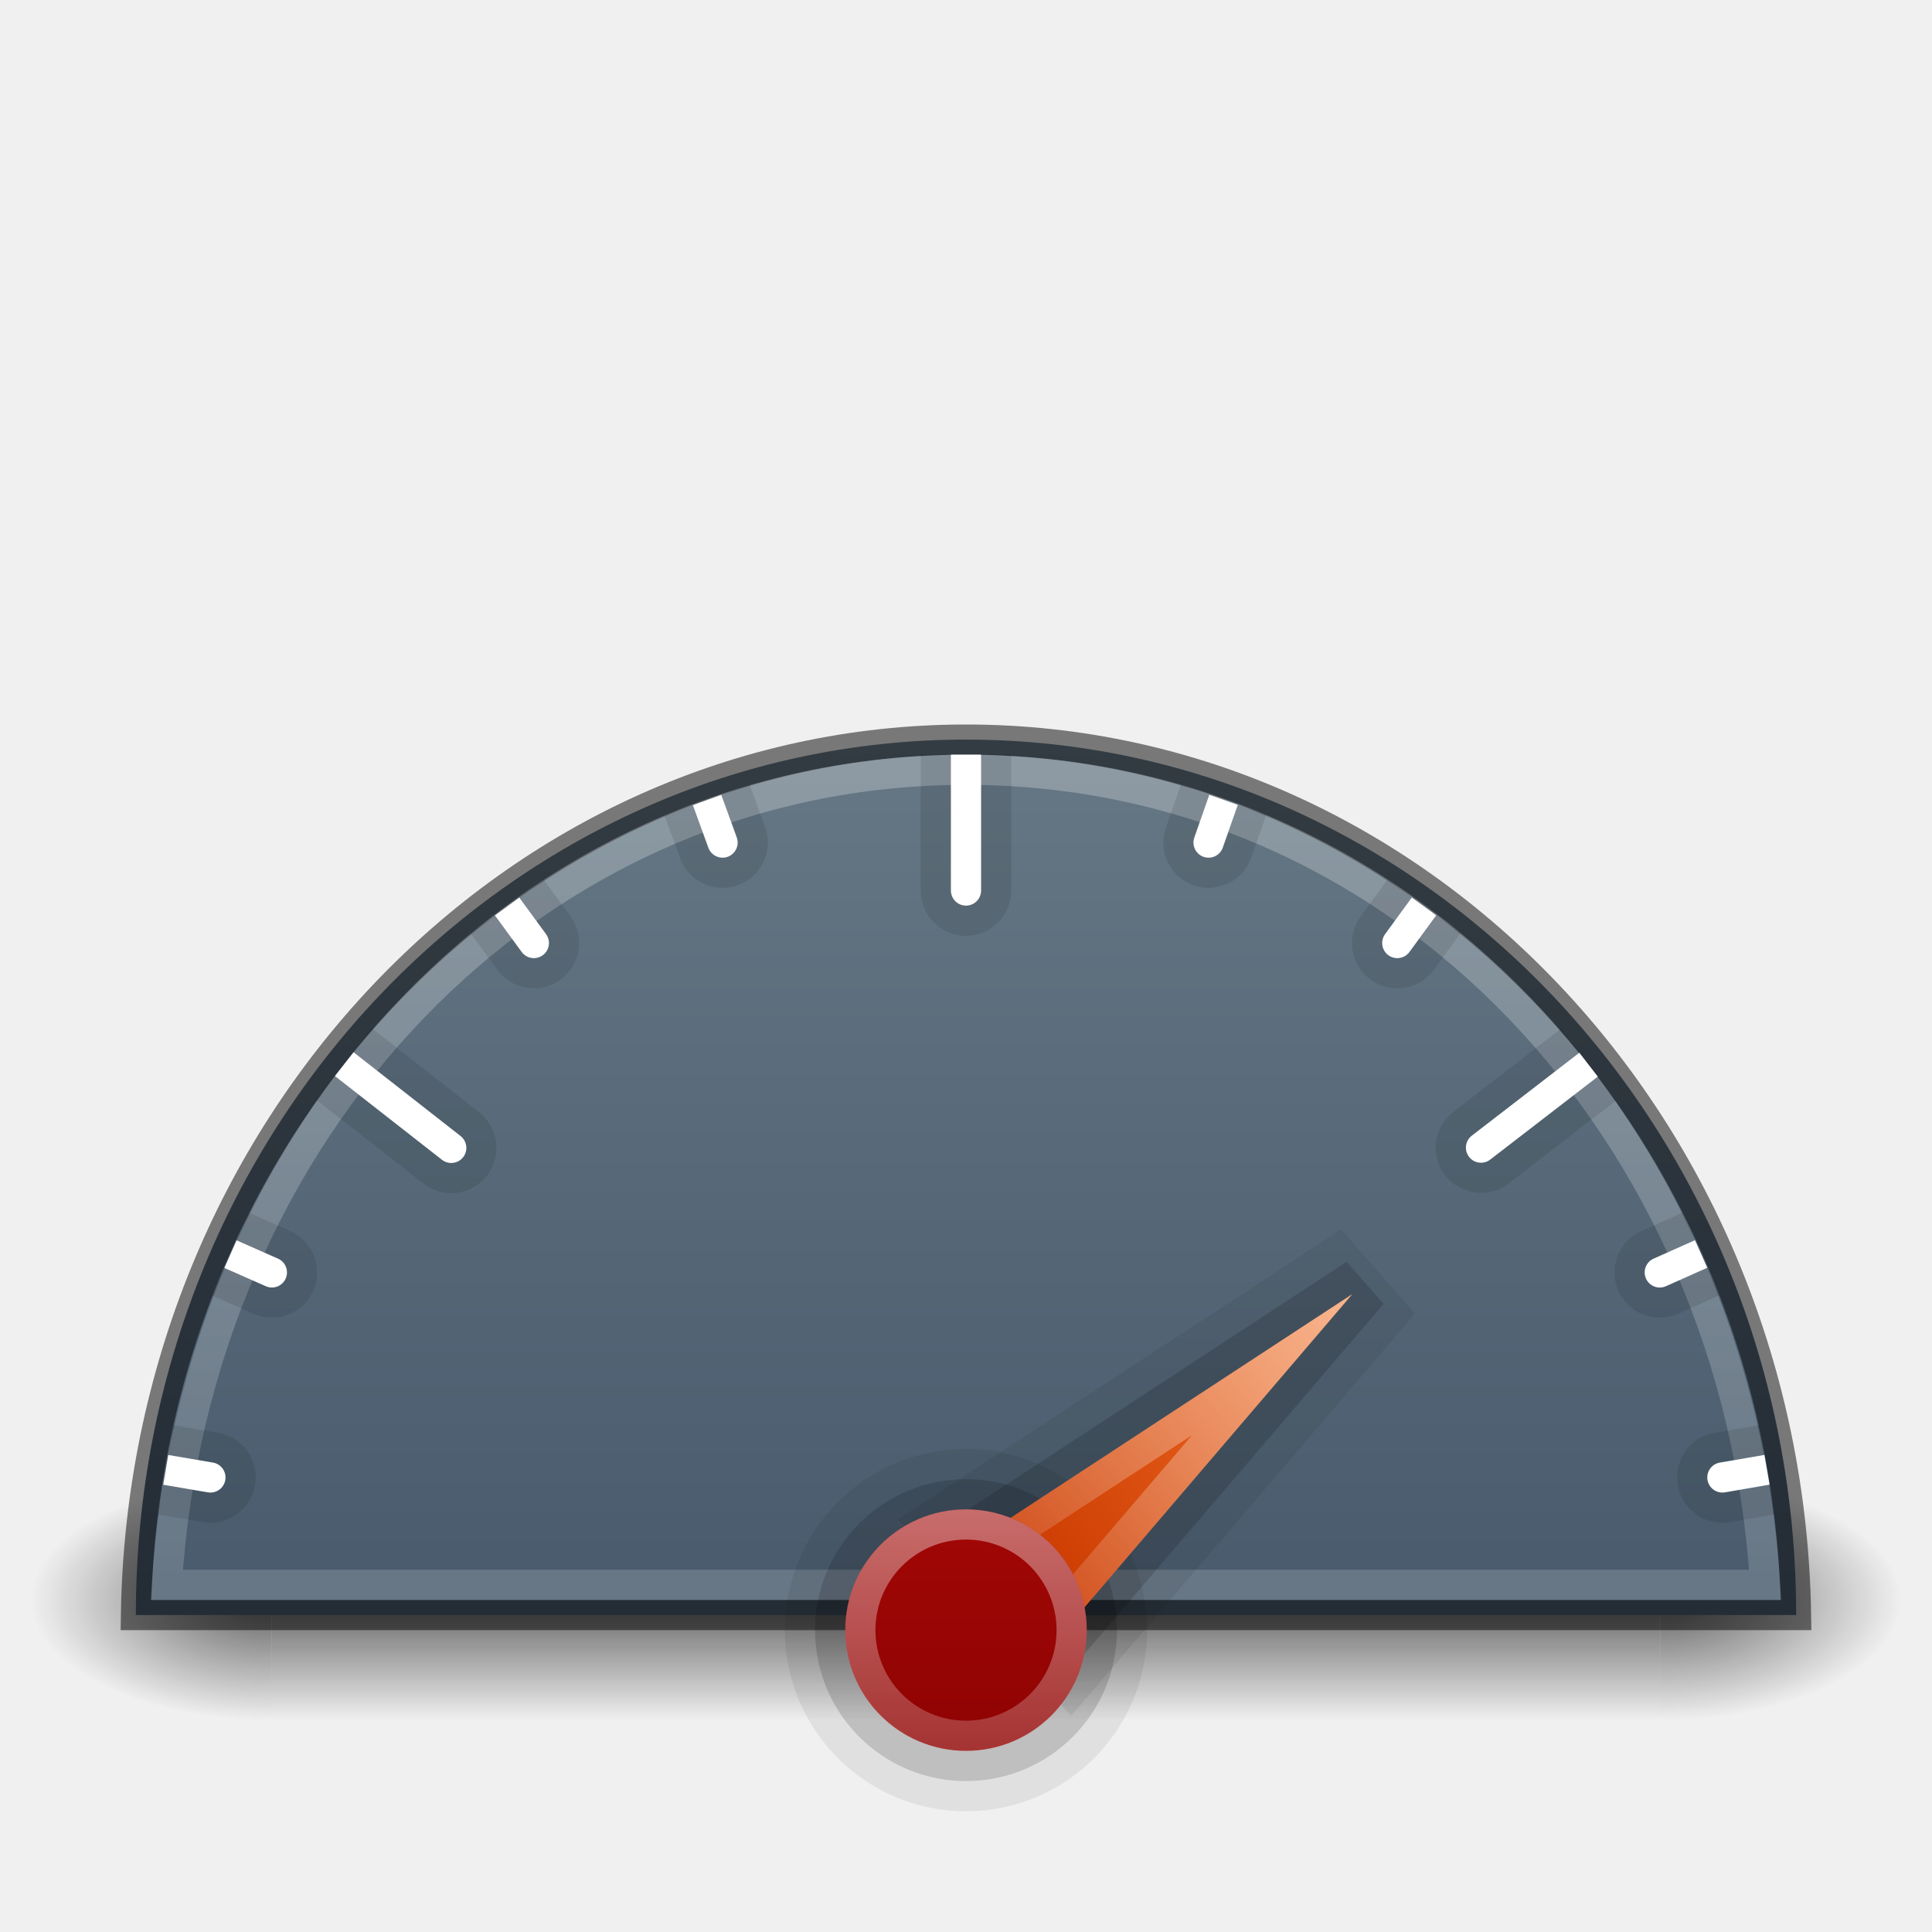
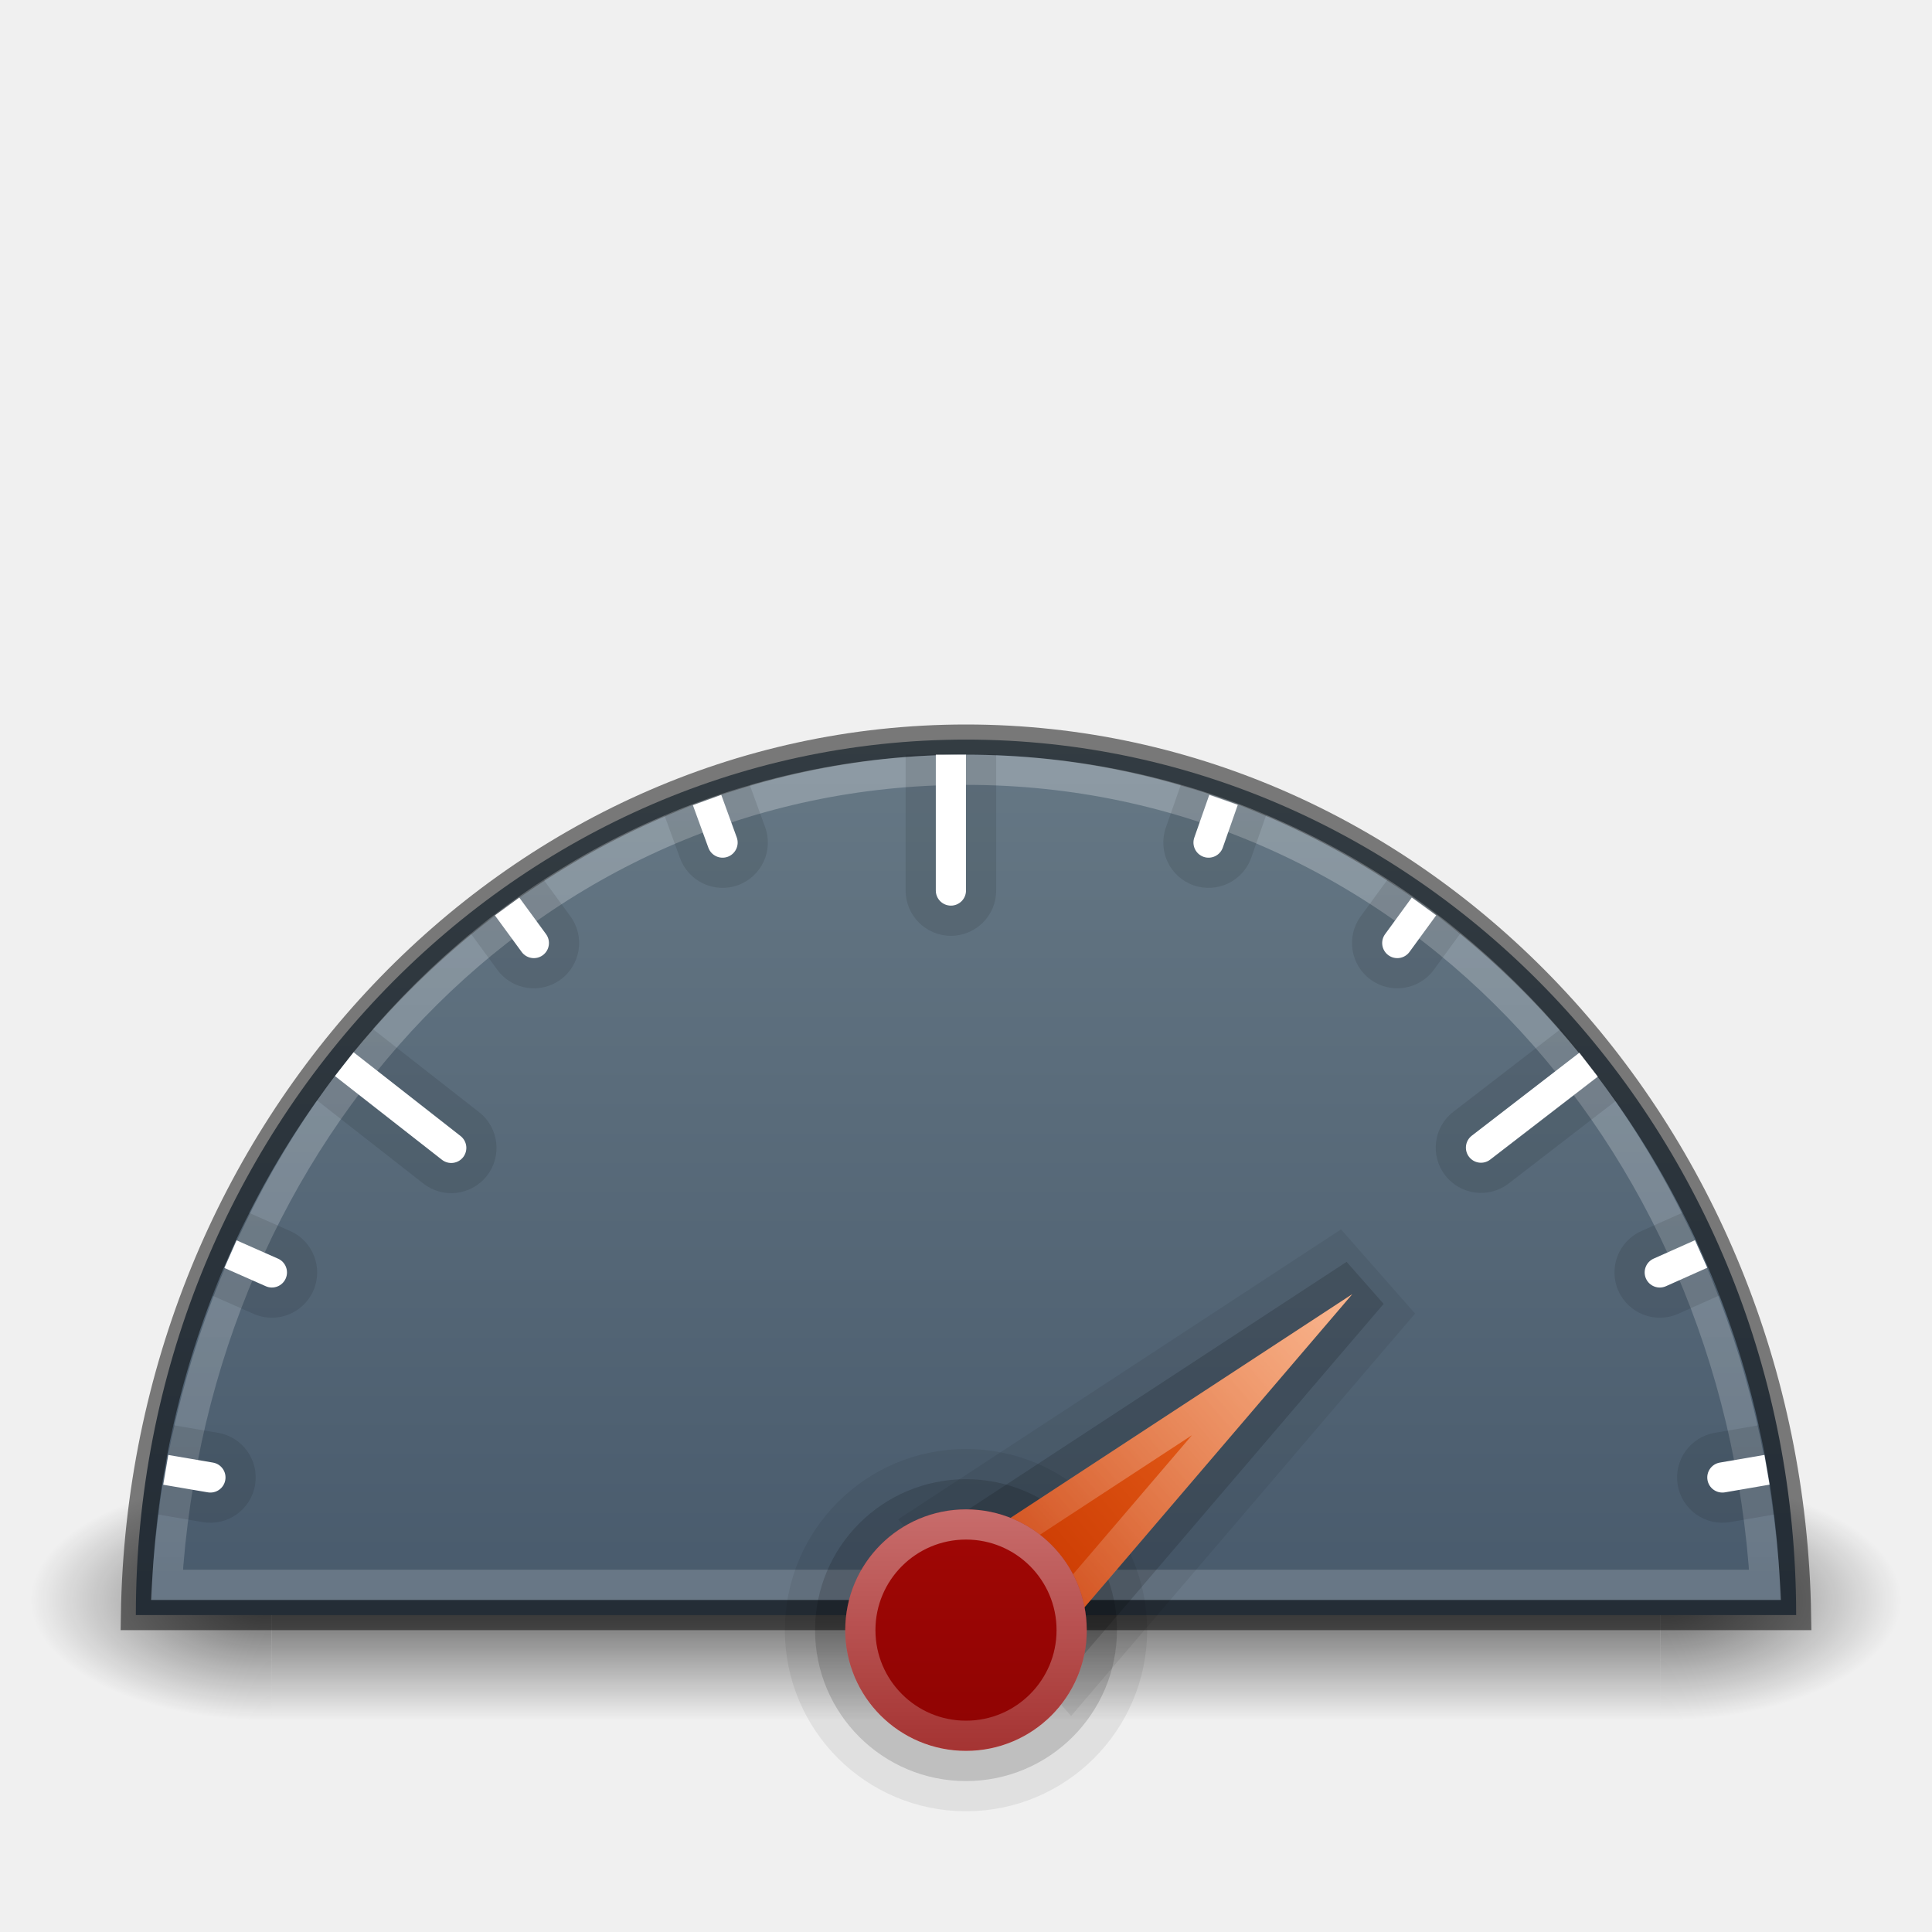
<svg xmlns="http://www.w3.org/2000/svg" width="64" height="64" viewBox="0 0 64 64" fill="none">
  <rect x="9" y="49" width="46" height="8" fill="url(#paint0_linear)" />
  <rect x="1" y="49" width="8" height="8" fill="url(#paint1_radial)" />
  <rect width="8" height="8" transform="matrix(-1 0 0 1 63 49)" fill="url(#paint2_radial)" />
  <path d="M32 24.5C16.812 24.5 4.5 37.484 4.5 53.5H59.5C59.5 37.484 47.188 24.5 32 24.5Z" fill="url(#paint3_linear)" />
  <path d="M59.496 53.5H4.504C4.753 37.406 16.999 24.5 32 24.5C47.001 24.5 59.247 37.406 59.496 53.5Z" stroke="black" stroke-opacity="0.5" />
  <path d="M5.527 52.5C6.446 37.465 17.567 25.5 32 25.5C46.433 25.5 57.554 37.465 58.473 52.5H5.527Z" stroke="url(#paint4_linear)" />
-   <path d="M30.5 25H33.5V29.5C33.5 30.328 32.828 31 32 31C31.172 31 30.5 30.328 30.5 29.5V25Z" fill="black" fill-opacity="0.1" />
-   <path d="M31.5 25H32.5V29.5C32.5 29.776 32.276 30 32 30C31.724 30 31.5 29.776 31.5 29.5V25Z" fill="white" />
+   <path d="M30 25H33V29.5C33 30.328 32.328 31 31.5 31C30.672 31 30 30.328 30 29.5V25Z" fill="black" fill-opacity="0.1" />
+   <path d="M31 25H32V29.5C32 29.776 31.776 30 31.5 30C31.224 30 31 29.776 31 29.5V25Z" fill="white" />
  <path d="M51.708 34.081L53.539 36.457L49.976 39.205C49.32 39.711 48.378 39.589 47.872 38.933C47.366 38.277 47.488 37.335 48.144 36.829L51.708 34.081Z" fill="black" fill-opacity="0.1" />
  <path d="M52.318 34.873L52.929 35.665L49.365 38.413C49.146 38.582 48.832 38.541 48.664 38.322C48.495 38.104 48.536 37.79 48.755 37.621L52.318 34.873Z" fill="white" />
  <path d="M39.116 26L41.947 26.992L41.451 28.408C41.177 29.19 40.321 29.601 39.539 29.327C38.757 29.053 38.346 28.197 38.62 27.416L39.116 26Z" fill="black" fill-opacity="0.1" />
  <path d="M40.059 26.331L41.003 26.662L40.507 28.077C40.416 28.338 40.13 28.475 39.87 28.384C39.609 28.292 39.472 28.007 39.563 27.746L40.059 26.331Z" fill="white" />
  <path d="M45.959 29.143L48.383 30.911L47.499 32.123C47.011 32.792 46.072 32.939 45.403 32.451C44.734 31.963 44.587 31.025 45.075 30.355L45.959 29.143Z" fill="black" fill-opacity="0.1" />
  <path d="M46.767 29.733L47.575 30.322L46.691 31.534C46.528 31.757 46.215 31.806 45.992 31.643C45.769 31.481 45.72 31.168 45.883 30.945L46.767 29.733Z" fill="white" />
  <path d="M22.013 27.015L24.832 25.989L25.345 27.399C25.629 28.177 25.227 29.038 24.449 29.321C23.67 29.605 22.809 29.203 22.526 28.425L22.013 27.015Z" fill="black" fill-opacity="0.1" />
  <path d="M22.953 26.673L23.893 26.331L24.406 27.741C24.5 28 24.366 28.287 24.107 28.382C23.847 28.476 23.56 28.342 23.466 28.083L22.953 26.673Z" fill="white" />
  <path d="M15.588 30.914L18.009 29.143L18.895 30.354C19.384 31.022 19.239 31.961 18.57 32.45C17.901 32.939 16.963 32.794 16.474 32.125L15.588 30.914Z" fill="black" fill-opacity="0.1" />
  <path d="M16.395 30.324L17.202 29.733L18.088 30.944C18.251 31.167 18.203 31.48 17.98 31.643C17.757 31.806 17.444 31.757 17.281 31.535L16.395 30.324Z" fill="white" />
  <path d="M7.029 42.917L8.24 40.173L9.613 40.779C10.37 41.113 10.713 41.999 10.379 42.757C10.044 43.515 9.159 43.858 8.401 43.523L7.029 42.917Z" fill="black" fill-opacity="0.1" />
  <path d="M7.433 42.002L7.837 41.088L9.209 41.694C9.461 41.805 9.576 42.1 9.464 42.353C9.353 42.605 9.057 42.72 8.805 42.608L7.433 42.002Z" fill="white" />
  <path d="M5.24 50.17L5.743 47.212L7.222 47.464C8.039 47.603 8.588 48.378 8.449 49.194C8.31 50.011 7.535 50.56 6.719 50.422L5.24 50.17Z" fill="black" fill-opacity="0.1" />
  <path d="M5.408 49.184L5.575 48.198L7.054 48.45C7.326 48.496 7.51 48.755 7.463 49.027C7.417 49.299 7.159 49.482 6.886 49.436L5.408 49.184Z" fill="white" />
  <path d="M55.74 40.17L56.963 42.909L55.593 43.521C54.837 43.858 53.95 43.519 53.612 42.762C53.274 42.006 53.614 41.119 54.37 40.781L55.74 40.17Z" fill="black" fill-opacity="0.1" />
  <path d="M56.148 41.083L56.555 41.996L55.185 42.608C54.933 42.72 54.638 42.607 54.525 42.355C54.413 42.103 54.526 41.807 54.778 41.694L56.148 41.083Z" fill="white" />
  <path d="M58.28 47.21L58.788 50.167L57.31 50.421C56.493 50.562 55.718 50.013 55.578 49.197C55.437 48.38 55.985 47.605 56.802 47.465L58.28 47.21Z" fill="black" fill-opacity="0.1" />
  <path d="M58.449 48.196L58.619 49.181L57.141 49.436C56.868 49.482 56.61 49.3 56.563 49.028C56.516 48.755 56.699 48.497 56.971 48.45L58.449 48.196Z" fill="white" />
  <path d="M10.48 36.434L12.329 34.071L15.873 36.844C16.525 37.355 16.64 38.297 16.13 38.95C15.619 39.602 14.676 39.717 14.024 39.207L10.48 36.434Z" fill="black" fill-opacity="0.1" />
  <path d="M11.096 35.646L11.713 34.858L15.256 37.632C15.474 37.802 15.512 38.116 15.342 38.334C15.172 38.551 14.858 38.589 14.64 38.419L11.096 35.646Z" fill="white" />
  <circle cx="32" cy="54" r="5" stroke="black" stroke-opacity="0.07" stroke-width="2" />
  <circle cx="32" cy="54" r="4.5" stroke="black" stroke-opacity="0.15" />
  <path d="M34.367 54.96L34.747 55.393L35.122 54.955L36.558 53.276L39.429 49.916L45.173 43.198L44.519 42.455L37.124 47.296L33.427 49.717L31.578 50.927L31.096 51.243L31.477 51.676L34.367 54.96Z" stroke="black" stroke-opacity="0.15" stroke-miterlimit="5.016" />
  <path d="M34.709 54.451L35.471 55.317L36.22 54.44L36.938 53.6L39.81 50.241L45.553 43.523L44.245 42.036L36.85 46.878L33.153 49.298L32.228 49.904L31.264 50.535L32.026 51.401L34.709 54.451Z" stroke="black" stroke-opacity="0.07" stroke-width="2" stroke-miterlimit="5.016" />
  <path d="M33.306 56.31L30.003 52.556L44.793 42.873L33.306 56.31Z" fill="url(#paint5_linear)" />
  <path d="M42.139 45.208L33.3 55.547L30.759 52.658L42.139 45.208Z" stroke="url(#paint6_linear)" stroke-miterlimit="16" />
  <circle cx="32" cy="54" r="4" fill="url(#paint7_linear)" />
  <circle cx="32" cy="54" r="3.5" stroke="url(#paint8_linear)" />
  <defs>
    <linearGradient id="paint0_linear" x1="32" y1="49" x2="32" y2="57" gradientUnits="userSpaceOnUse">
      <stop stop-opacity="0" />
      <stop offset="0.492" stop-opacity="0.6" />
      <stop offset="1" stop-opacity="0" />
    </linearGradient>
    <radialGradient id="paint1_radial" cx="0" cy="0" r="1" gradientUnits="userSpaceOnUse" gradientTransform="translate(9 53) rotate(-180) scale(8 4)">
      <stop stop-opacity="0.6" />
      <stop offset="1" stop-opacity="0" />
    </radialGradient>
    <radialGradient id="paint2_radial" cx="0" cy="0" r="1" gradientUnits="userSpaceOnUse" gradientTransform="translate(8 4) rotate(-180) scale(8 4)">
      <stop stop-opacity="0.6" />
      <stop offset="1" stop-opacity="0" />
    </radialGradient>
    <linearGradient id="paint3_linear" x1="32" y1="24.5" x2="32" y2="53.5" gradientUnits="userSpaceOnUse">
      <stop stop-color="#667885" />
      <stop offset="1" stop-color="#485A6C" />
    </linearGradient>
    <linearGradient id="paint4_linear" x1="32" y1="25" x2="32" y2="53" gradientUnits="userSpaceOnUse">
      <stop stop-color="white" stop-opacity="0.26" />
      <stop offset="1" stop-color="white" stop-opacity="0.17" />
    </linearGradient>
    <linearGradient id="paint5_linear" x1="44.793" y1="42.873" x2="34" y2="52" gradientUnits="userSpaceOnUse">
      <stop stop-color="#F37329" />
      <stop offset="1" stop-color="#CC3B02" />
    </linearGradient>
    <linearGradient id="paint6_linear" x1="44.793" y1="42.873" x2="31.655" y2="54.433" gradientUnits="userSpaceOnUse">
      <stop stop-color="white" stop-opacity="0.48" />
      <stop offset="1" stop-color="white" stop-opacity="0.03" />
    </linearGradient>
    <linearGradient id="paint7_linear" x1="32" y1="50" x2="32" y2="67" gradientUnits="userSpaceOnUse">
      <stop stop-color="#A10705" />
      <stop offset="1" stop-color="#7A0000" />
    </linearGradient>
    <linearGradient id="paint8_linear" x1="32" y1="50" x2="32" y2="58" gradientUnits="userSpaceOnUse">
      <stop stop-color="white" stop-opacity="0.41" />
      <stop offset="1" stop-color="white" stop-opacity="0.19" />
    </linearGradient>
  </defs>
</svg>
